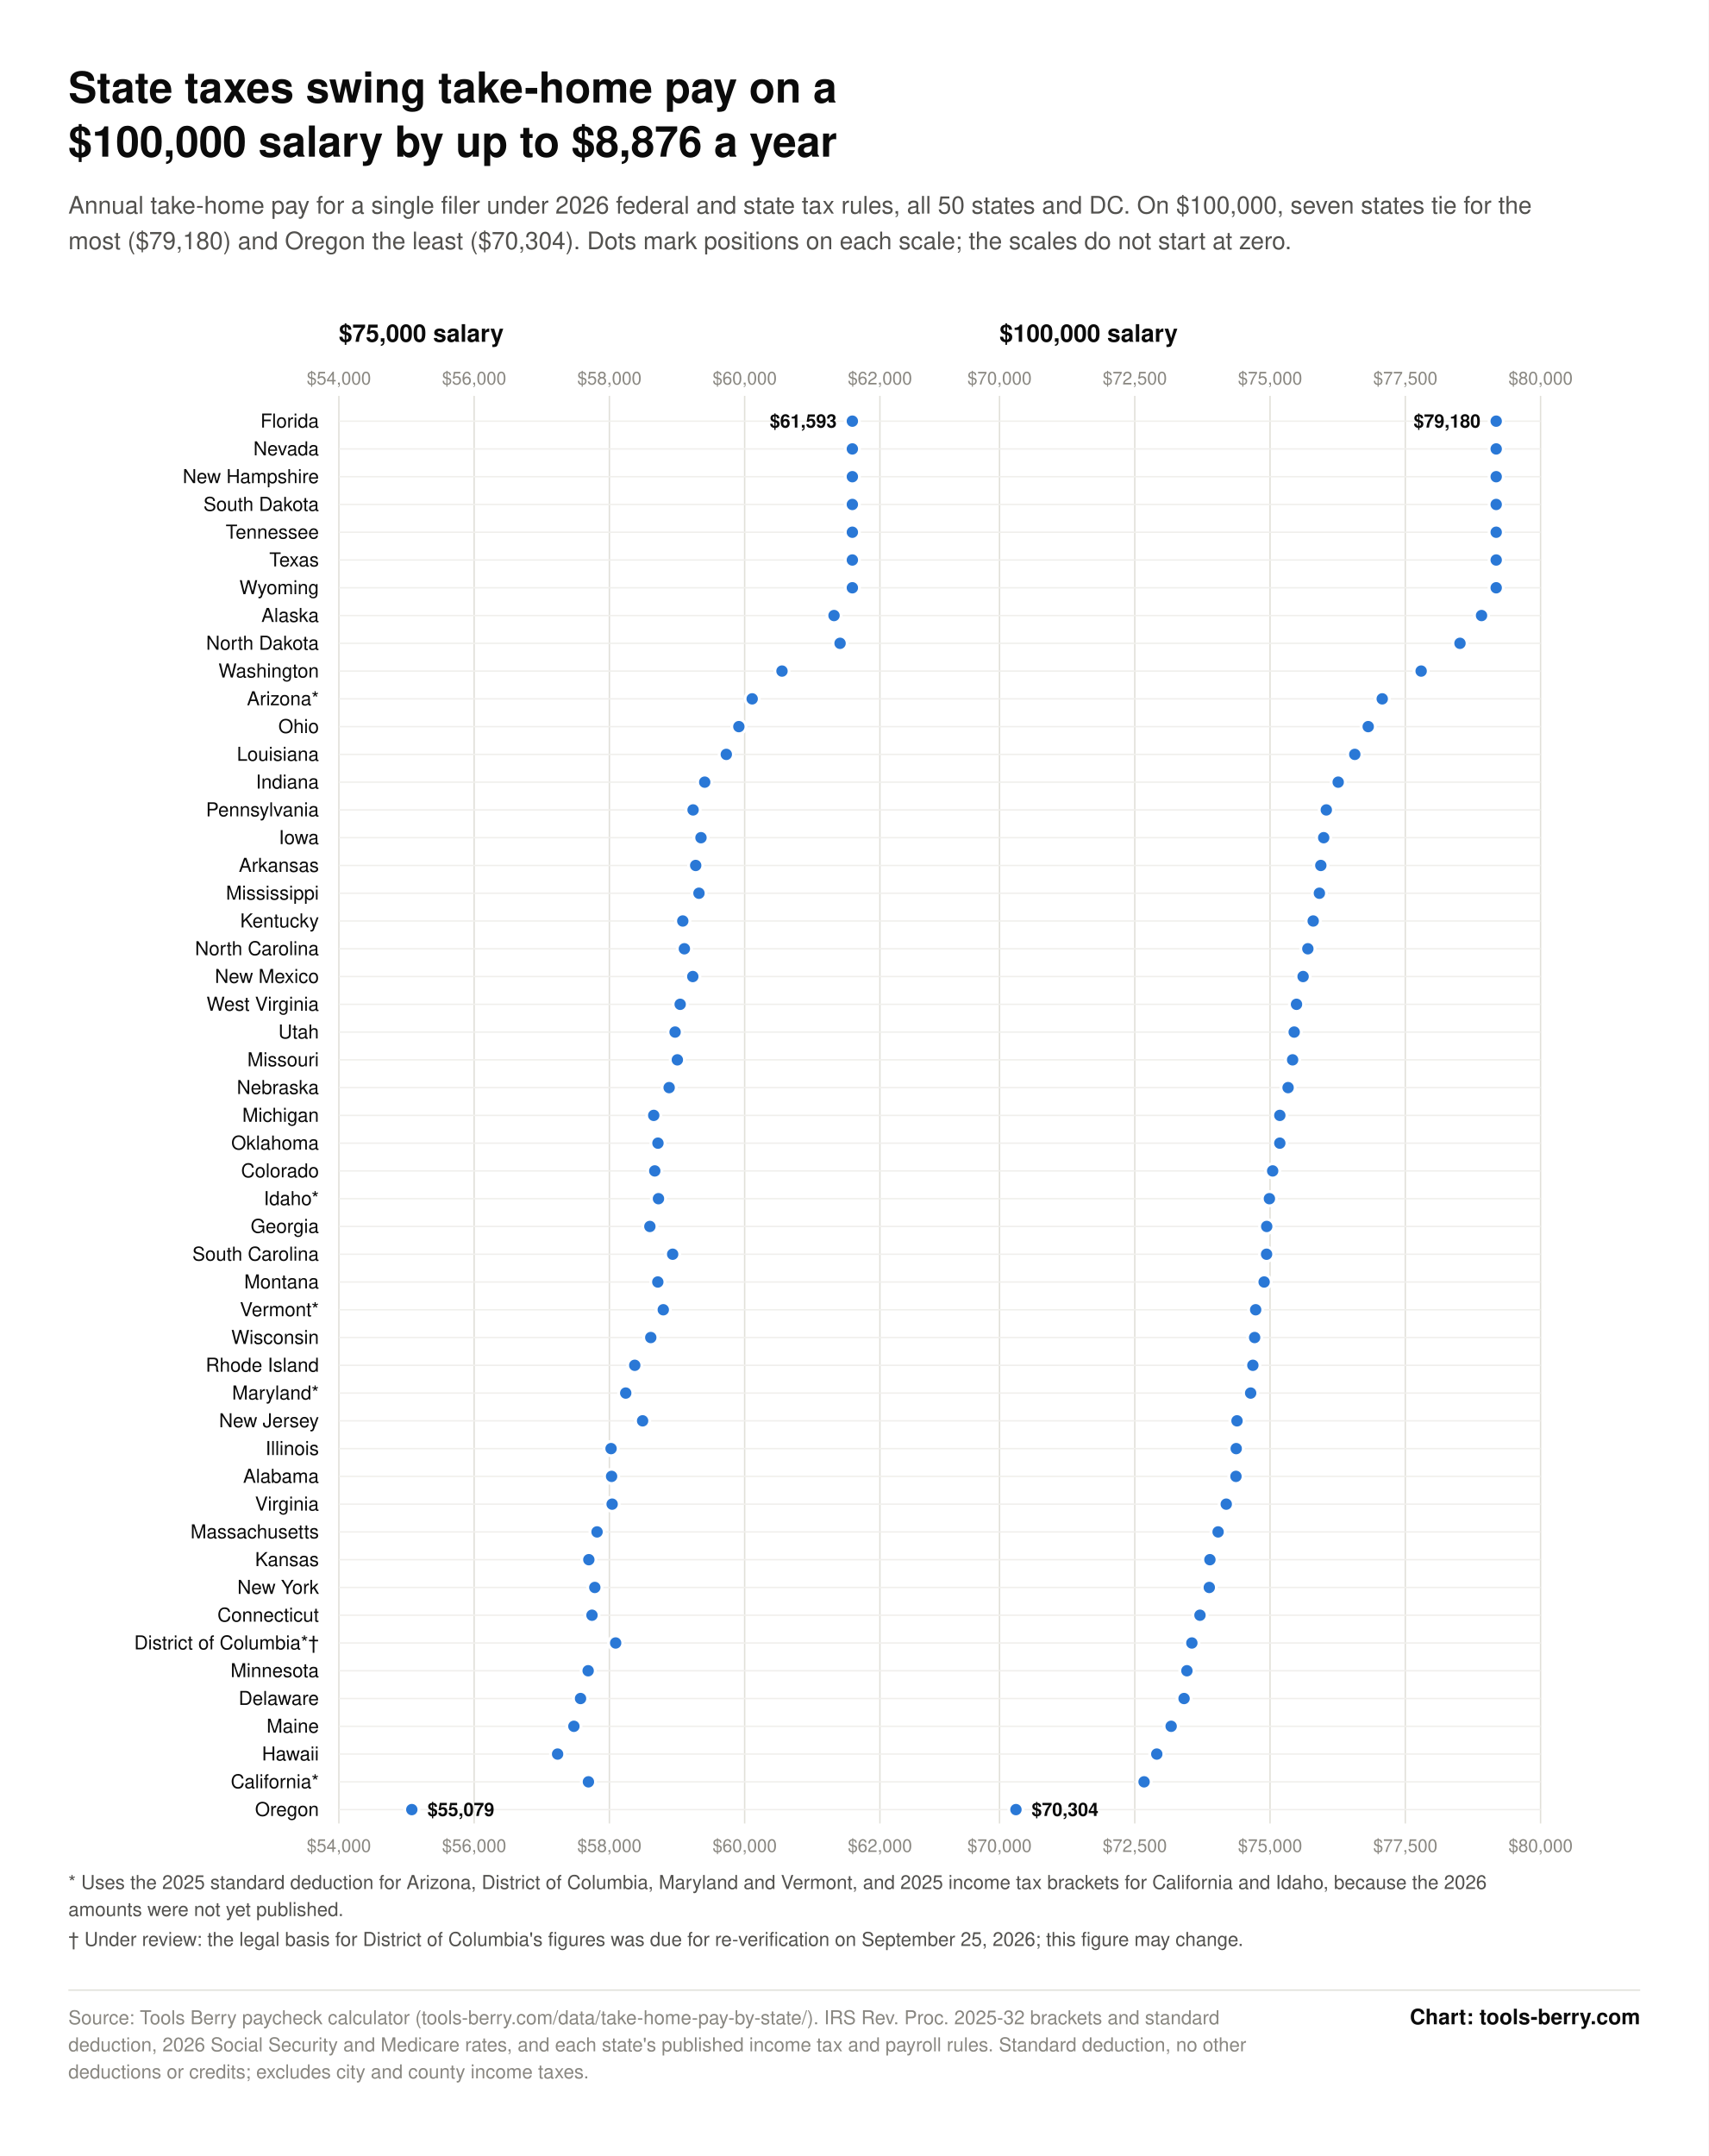
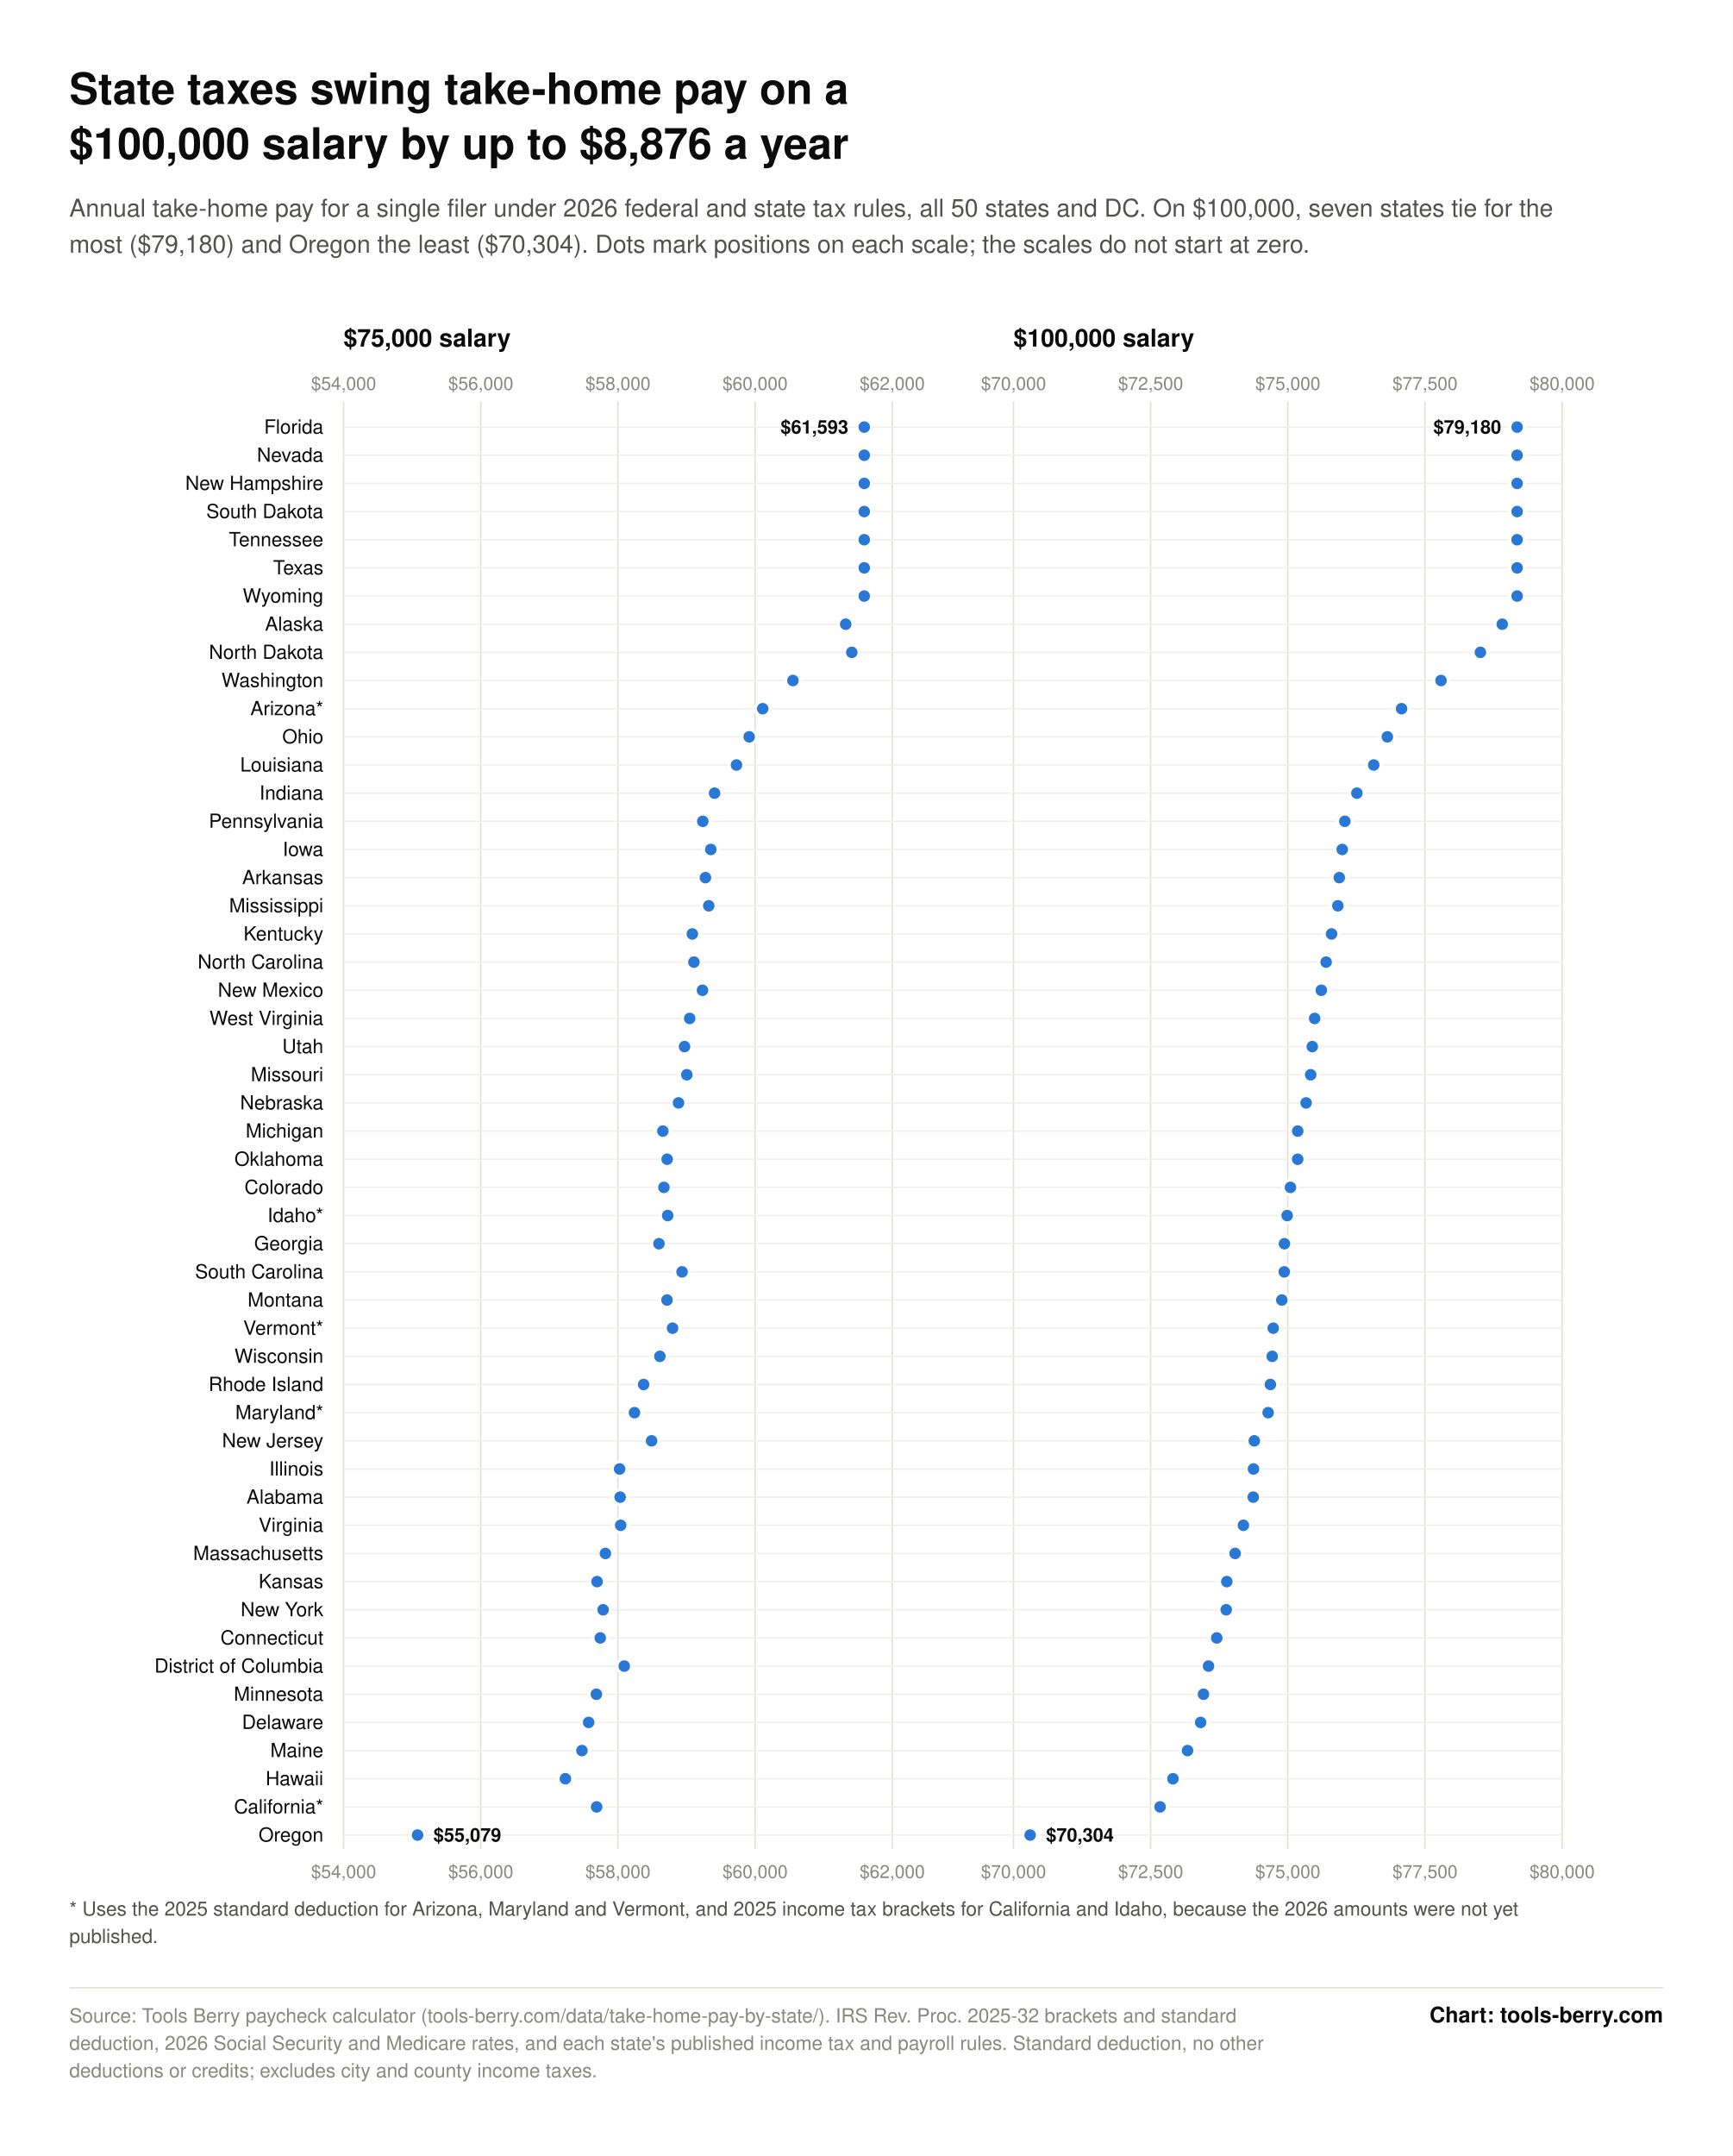
- <svg xmlns="http://www.w3.org/2000/svg" width="1200" height="1514" viewBox="0 0 1200 1514" role="img" aria-labelledby="t d" font-family="-apple-system, BlinkMacSystemFont, 'Segoe UI', Helvetica, Arial, sans-serif">
-   <rect width="1200" height="1514" fill="#ffffff" />
+ <svg xmlns="http://www.w3.org/2000/svg" width="1200" height="1493" viewBox="0 0 1200 1493" role="img" aria-labelledby="t d" font-family="-apple-system, BlinkMacSystemFont, 'Segoe UI', Helvetica, Arial, sans-serif">
+   <rect width="1200" height="1493" fill="#ffffff" />
  <text x="48" y="72" font-size="30" font-weight="650" fill="#0b0b0b">State taxes swing take-home pay on a</text>
  <text x="48" y="110" font-size="30" font-weight="650" fill="#0b0b0b">$100,000 salary by up to $8,876 a year</text>
  <text x="48" y="150" font-size="17" font-weight="400" fill="#52514e">Annual take-home pay for a single filer under 2026 federal and state tax rules, all 50 states and DC. On $100,000, seven states tie for the</text>
  <text x="48" y="175" font-size="17" font-weight="400" fill="#52514e">most ($79,180) and Oregon the least ($70,304). Dots mark positions on each scale; the scales do not start at zero.</text>
  <text x="238" y="240" font-size="17" font-weight="700" fill="#0b0b0b">$75,000 salary</text>
  <line x1="238" x2="238" y1="278" y2="1280.5" stroke="#e1e0d9" stroke-width="1" />
  <text x="238" y="270" font-size="12.5" font-weight="400" fill="#898781" text-anchor="middle">$54,000</text>
  <text x="238" y="1300.5" font-size="12.5" font-weight="400" fill="#898781" text-anchor="middle">$54,000</text>
  <line x1="333" x2="333" y1="278" y2="1280.5" stroke="#e1e0d9" stroke-width="1" />
  <text x="333" y="270" font-size="12.5" font-weight="400" fill="#898781" text-anchor="middle">$56,000</text>
  <text x="333" y="1300.5" font-size="12.5" font-weight="400" fill="#898781" text-anchor="middle">$56,000</text>
  <line x1="428" x2="428" y1="278" y2="1280.5" stroke="#e1e0d9" stroke-width="1" />
  <text x="428" y="270" font-size="12.5" font-weight="400" fill="#898781" text-anchor="middle">$58,000</text>
  <text x="428" y="1300.5" font-size="12.5" font-weight="400" fill="#898781" text-anchor="middle">$58,000</text>
  <line x1="523" x2="523" y1="278" y2="1280.5" stroke="#e1e0d9" stroke-width="1" />
  <text x="523" y="270" font-size="12.5" font-weight="400" fill="#898781" text-anchor="middle">$60,000</text>
  <text x="523" y="1300.5" font-size="12.5" font-weight="400" fill="#898781" text-anchor="middle">$60,000</text>
  <line x1="618" x2="618" y1="278" y2="1280.5" stroke="#e1e0d9" stroke-width="1" />
  <text x="618" y="270" font-size="12.5" font-weight="400" fill="#898781" text-anchor="middle">$62,000</text>
  <text x="618" y="1300.5" font-size="12.5" font-weight="400" fill="#898781" text-anchor="middle">$62,000</text>
  <text x="702" y="240" font-size="17" font-weight="700" fill="#0b0b0b">$100,000 salary</text>
  <line x1="702" x2="702" y1="278" y2="1280.5" stroke="#e1e0d9" stroke-width="1" />
  <text x="702" y="270" font-size="12.5" font-weight="400" fill="#898781" text-anchor="middle">$70,000</text>
  <text x="702" y="1300.5" font-size="12.5" font-weight="400" fill="#898781" text-anchor="middle">$70,000</text>
  <line x1="797" x2="797" y1="278" y2="1280.5" stroke="#e1e0d9" stroke-width="1" />
  <text x="797" y="270" font-size="12.5" font-weight="400" fill="#898781" text-anchor="middle">$72,500</text>
  <text x="797" y="1300.5" font-size="12.5" font-weight="400" fill="#898781" text-anchor="middle">$72,500</text>
  <line x1="892" x2="892" y1="278" y2="1280.5" stroke="#e1e0d9" stroke-width="1" />
  <text x="892" y="270" font-size="12.5" font-weight="400" fill="#898781" text-anchor="middle">$75,000</text>
  <text x="892" y="1300.5" font-size="12.5" font-weight="400" fill="#898781" text-anchor="middle">$75,000</text>
  <line x1="987" x2="987" y1="278" y2="1280.5" stroke="#e1e0d9" stroke-width="1" />
  <text x="987" y="270" font-size="12.5" font-weight="400" fill="#898781" text-anchor="middle">$77,500</text>
  <text x="987" y="1300.5" font-size="12.5" font-weight="400" fill="#898781" text-anchor="middle">$77,500</text>
  <line x1="1082" x2="1082" y1="278" y2="1280.5" stroke="#e1e0d9" stroke-width="1" />
  <text x="1082" y="270" font-size="12.5" font-weight="400" fill="#898781" text-anchor="middle">$80,000</text>
  <text x="1082" y="1300.5" font-size="12.5" font-weight="400" fill="#898781" text-anchor="middle">$80,000</text>
  <line x1="238" x2="1082" y1="295.75" y2="295.75" stroke="#f0efec" stroke-width="1" />
  <text x="224" y="300.25" font-size="13.5" font-weight="400" fill="#0b0b0b" text-anchor="end">Florida</text>
  <circle cx="598.644" cy="295.75" r="5" fill="#2a78d6" stroke="#ffffff" stroke-width="2" />
  <text x="587.644" y="300.25" font-size="13" font-weight="650" fill="#0b0b0b" text-anchor="end">$61,593</text>
  <circle cx="1050.84" cy="295.75" r="5" fill="#2a78d6" stroke="#ffffff" stroke-width="2" />
  <text x="1039.84" y="300.25" font-size="13" font-weight="650" fill="#0b0b0b" text-anchor="end">$79,180</text>
  <line x1="238" x2="1082" y1="315.25" y2="315.25" stroke="#f0efec" stroke-width="1" />
  <text x="224" y="319.75" font-size="13.5" font-weight="400" fill="#0b0b0b" text-anchor="end">Nevada</text>
  <circle cx="598.644" cy="315.25" r="5" fill="#2a78d6" stroke="#ffffff" stroke-width="2" />
  <circle cx="1050.84" cy="315.25" r="5" fill="#2a78d6" stroke="#ffffff" stroke-width="2" />
  <line x1="238" x2="1082" y1="334.75" y2="334.75" stroke="#f0efec" stroke-width="1" />
  <text x="224" y="339.25" font-size="13.5" font-weight="400" fill="#0b0b0b" text-anchor="end">New Hampshire</text>
  <circle cx="598.644" cy="334.75" r="5" fill="#2a78d6" stroke="#ffffff" stroke-width="2" />
  <circle cx="1050.84" cy="334.75" r="5" fill="#2a78d6" stroke="#ffffff" stroke-width="2" />
  <line x1="238" x2="1082" y1="354.25" y2="354.25" stroke="#f0efec" stroke-width="1" />
  <text x="224" y="358.75" font-size="13.5" font-weight="400" fill="#0b0b0b" text-anchor="end">South Dakota</text>
  <circle cx="598.644" cy="354.25" r="5" fill="#2a78d6" stroke="#ffffff" stroke-width="2" />
  <circle cx="1050.84" cy="354.25" r="5" fill="#2a78d6" stroke="#ffffff" stroke-width="2" />
  <line x1="238" x2="1082" y1="373.75" y2="373.75" stroke="#f0efec" stroke-width="1" />
  <text x="224" y="378.25" font-size="13.5" font-weight="400" fill="#0b0b0b" text-anchor="end">Tennessee</text>
  <circle cx="598.644" cy="373.75" r="5" fill="#2a78d6" stroke="#ffffff" stroke-width="2" />
  <circle cx="1050.84" cy="373.75" r="5" fill="#2a78d6" stroke="#ffffff" stroke-width="2" />
  <line x1="238" x2="1082" y1="393.25" y2="393.25" stroke="#f0efec" stroke-width="1" />
  <text x="224" y="397.75" font-size="13.5" font-weight="400" fill="#0b0b0b" text-anchor="end">Texas</text>
  <circle cx="598.644" cy="393.25" r="5" fill="#2a78d6" stroke="#ffffff" stroke-width="2" />
  <circle cx="1050.84" cy="393.25" r="5" fill="#2a78d6" stroke="#ffffff" stroke-width="2" />
  <line x1="238" x2="1082" y1="412.75" y2="412.75" stroke="#f0efec" stroke-width="1" />
  <text x="224" y="417.25" font-size="13.5" font-weight="400" fill="#0b0b0b" text-anchor="end">Wyoming</text>
  <circle cx="598.644" cy="412.75" r="5" fill="#2a78d6" stroke="#ffffff" stroke-width="2" />
  <circle cx="1050.84" cy="412.75" r="5" fill="#2a78d6" stroke="#ffffff" stroke-width="2" />
  <line x1="238" x2="1082" y1="432.25" y2="432.25" stroke="#f0efec" stroke-width="1" />
  <text x="224" y="436.75" font-size="13.5" font-weight="400" fill="#0b0b0b" text-anchor="end">Alaska</text>
  <circle cx="585.771" cy="432.25" r="5" fill="#2a78d6" stroke="#ffffff" stroke-width="2" />
  <circle cx="1040.542" cy="432.25" r="5" fill="#2a78d6" stroke="#ffffff" stroke-width="2" />
  <line x1="238" x2="1082" y1="451.75" y2="451.75" stroke="#f0efec" stroke-width="1" />
  <text x="224" y="456.25" font-size="13.5" font-weight="400" fill="#0b0b0b" text-anchor="end">North Dakota</text>
  <circle cx="590.006" cy="451.75" r="5" fill="#2a78d6" stroke="#ffffff" stroke-width="2" />
  <circle cx="1025.405" cy="451.75" r="5" fill="#2a78d6" stroke="#ffffff" stroke-width="2" />
  <line x1="238" x2="1082" y1="471.25" y2="471.25" stroke="#f0efec" stroke-width="1" />
  <text x="224" y="475.75" font-size="13.5" font-weight="400" fill="#0b0b0b" text-anchor="end">Washington</text>
  <circle cx="549.226" cy="471.25" r="5" fill="#2a78d6" stroke="#ffffff" stroke-width="2" />
  <circle cx="998.128" cy="471.25" r="5" fill="#2a78d6" stroke="#ffffff" stroke-width="2" />
  <line x1="238" x2="1082" y1="490.75" y2="490.75" stroke="#f0efec" stroke-width="1" />
  <text x="224" y="495.25" font-size="13.5" font-weight="400" fill="#0b0b0b" text-anchor="end">Arizona*</text>
  <circle cx="528.284" cy="490.75" r="5" fill="#2a78d6" stroke="#ffffff" stroke-width="2" />
  <circle cx="970.803" cy="490.75" r="5" fill="#2a78d6" stroke="#ffffff" stroke-width="2" />
  <line x1="238" x2="1082" y1="510.25" y2="510.25" stroke="#f0efec" stroke-width="1" />
  <text x="224" y="514.75" font-size="13.5" font-weight="400" fill="#0b0b0b" text-anchor="end">Ohio</text>
  <circle cx="518.933" cy="510.25" r="5" fill="#2a78d6" stroke="#ffffff" stroke-width="2" />
  <circle cx="960.946" cy="510.25" r="5" fill="#2a78d6" stroke="#ffffff" stroke-width="2" />
  <line x1="238" x2="1082" y1="529.75" y2="529.75" stroke="#f0efec" stroke-width="1" />
  <text x="224" y="534.25" font-size="13.5" font-weight="400" fill="#0b0b0b" text-anchor="end">Louisiana</text>
  <circle cx="510.116" cy="529.75" r="5" fill="#2a78d6" stroke="#ffffff" stroke-width="2" />
  <circle cx="951.518" cy="529.75" r="5" fill="#2a78d6" stroke="#ffffff" stroke-width="2" />
  <line x1="238" x2="1082" y1="549.25" y2="549.25" stroke="#f0efec" stroke-width="1" />
  <text x="224" y="553.75" font-size="13.5" font-weight="400" fill="#0b0b0b" text-anchor="end">Indiana</text>
  <circle cx="494.951" cy="549.25" r="5" fill="#2a78d6" stroke="#ffffff" stroke-width="2" />
  <circle cx="939.861" cy="549.25" r="5" fill="#2a78d6" stroke="#ffffff" stroke-width="2" />
  <line x1="238" x2="1082" y1="568.75" y2="568.75" stroke="#f0efec" stroke-width="1" />
  <text x="224" y="573.25" font-size="13.5" font-weight="400" fill="#0b0b0b" text-anchor="end">Pennsylvania</text>
  <circle cx="486.781" cy="568.75" r="5" fill="#2a78d6" stroke="#ffffff" stroke-width="2" />
  <circle cx="931.52" cy="568.75" r="5" fill="#2a78d6" stroke="#ffffff" stroke-width="2" />
  <line x1="238" x2="1082" y1="588.25" y2="588.25" stroke="#f0efec" stroke-width="1" />
  <text x="224" y="592.75" font-size="13.5" font-weight="400" fill="#0b0b0b" text-anchor="end">Iowa</text>
  <circle cx="492.329" cy="588.25" r="5" fill="#2a78d6" stroke="#ffffff" stroke-width="2" />
  <circle cx="929.688" cy="588.25" r="5" fill="#2a78d6" stroke="#ffffff" stroke-width="2" />
  <line x1="238" x2="1082" y1="607.75" y2="607.75" stroke="#f0efec" stroke-width="1" />
  <text x="224" y="612.25" font-size="13.5" font-weight="400" fill="#0b0b0b" text-anchor="end">Arkansas</text>
  <circle cx="488.613" cy="607.75" r="5" fill="#2a78d6" stroke="#ffffff" stroke-width="2" />
  <circle cx="927.665" cy="607.75" r="5" fill="#2a78d6" stroke="#ffffff" stroke-width="2" />
  <line x1="238" x2="1082" y1="627.25" y2="627.25" stroke="#f0efec" stroke-width="1" />
  <text x="224" y="631.75" font-size="13.5" font-weight="400" fill="#0b0b0b" text-anchor="end">Mississippi</text>
  <circle cx="490.914" cy="627.25" r="5" fill="#2a78d6" stroke="#ffffff" stroke-width="2" />
  <circle cx="926.656" cy="627.25" r="5" fill="#2a78d6" stroke="#ffffff" stroke-width="2" />
  <line x1="238" x2="1082" y1="646.75" y2="646.75" stroke="#f0efec" stroke-width="1" />
  <text x="224" y="651.25" font-size="13.5" font-weight="400" fill="#0b0b0b" text-anchor="end">Kentucky</text>
  <circle cx="479.542" cy="646.75" r="5" fill="#2a78d6" stroke="#ffffff" stroke-width="2" />
  <circle cx="922.309" cy="646.75" r="5" fill="#2a78d6" stroke="#ffffff" stroke-width="2" />
  <line x1="238" x2="1082" y1="666.25" y2="666.25" stroke="#f0efec" stroke-width="1" />
  <text x="224" y="670.75" font-size="13.5" font-weight="400" fill="#0b0b0b" text-anchor="end">North Carolina</text>
  <circle cx="480.664" cy="666.25" r="5" fill="#2a78d6" stroke="#ffffff" stroke-width="2" />
  <circle cx="918.552" cy="666.25" r="5" fill="#2a78d6" stroke="#ffffff" stroke-width="2" />
  <line x1="238" x2="1082" y1="685.75" y2="685.75" stroke="#f0efec" stroke-width="1" />
  <text x="224" y="690.25" font-size="13.5" font-weight="400" fill="#0b0b0b" text-anchor="end">New Mexico</text>
  <circle cx="486.577" cy="685.75" r="5" fill="#2a78d6" stroke="#ffffff" stroke-width="2" />
  <circle cx="915.214" cy="685.75" r="5" fill="#2a78d6" stroke="#ffffff" stroke-width="2" />
  <line x1="238" x2="1082" y1="705.25" y2="705.25" stroke="#f0efec" stroke-width="1" />
  <text x="224" y="709.75" font-size="13.5" font-weight="400" fill="#0b0b0b" text-anchor="end">West Virginia</text>
  <circle cx="477.713" cy="705.25" r="5" fill="#2a78d6" stroke="#ffffff" stroke-width="2" />
  <circle cx="910.586" cy="705.25" r="5" fill="#2a78d6" stroke="#ffffff" stroke-width="2" />
  <line x1="238" x2="1082" y1="724.75" y2="724.75" stroke="#f0efec" stroke-width="1" />
  <text x="224" y="729.25" font-size="13.5" font-weight="400" fill="#0b0b0b" text-anchor="end">Utah</text>
  <circle cx="474.144" cy="724.75" r="5" fill="#2a78d6" stroke="#ffffff" stroke-width="2" />
  <circle cx="908.965" cy="724.75" r="5" fill="#2a78d6" stroke="#ffffff" stroke-width="2" />
  <line x1="238" x2="1082" y1="744.25" y2="744.25" stroke="#f0efec" stroke-width="1" />
  <text x="224" y="748.75" font-size="13.5" font-weight="400" fill="#0b0b0b" text-anchor="end">Missouri</text>
  <circle cx="475.73" cy="744.25" r="5" fill="#2a78d6" stroke="#ffffff" stroke-width="2" />
  <circle cx="907.859" cy="744.25" r="5" fill="#2a78d6" stroke="#ffffff" stroke-width="2" />
  <line x1="238" x2="1082" y1="763.75" y2="763.75" stroke="#f0efec" stroke-width="1" />
  <text x="224" y="768.25" font-size="13.5" font-weight="400" fill="#0b0b0b" text-anchor="end">Nebraska</text>
  <circle cx="469.968" cy="763.75" r="5" fill="#2a78d6" stroke="#ffffff" stroke-width="2" />
  <circle cx="904.675" cy="763.75" r="5" fill="#2a78d6" stroke="#ffffff" stroke-width="2" />
  <line x1="238" x2="1082" y1="783.25" y2="783.25" stroke="#f0efec" stroke-width="1" />
  <text x="224" y="787.75" font-size="13.5" font-weight="400" fill="#0b0b0b" text-anchor="end">Michigan</text>
  <circle cx="459.148" cy="783.25" r="5" fill="#2a78d6" stroke="#ffffff" stroke-width="2" />
  <circle cx="898.869" cy="783.25" r="5" fill="#2a78d6" stroke="#ffffff" stroke-width="2" />
  <line x1="238" x2="1082" y1="802.75" y2="802.75" stroke="#f0efec" stroke-width="1" />
  <text x="224" y="807.25" font-size="13.5" font-weight="400" fill="#0b0b0b" text-anchor="end">Oklahoma</text>
  <circle cx="462.105" cy="802.75" r="5" fill="#2a78d6" stroke="#ffffff" stroke-width="2" />
  <circle cx="898.859" cy="802.75" r="5" fill="#2a78d6" stroke="#ffffff" stroke-width="2" />
  <line x1="238" x2="1082" y1="822.25" y2="822.25" stroke="#f0efec" stroke-width="1" />
  <text x="224" y="826.75" font-size="13.5" font-weight="400" fill="#0b0b0b" text-anchor="end">Colorado</text>
  <circle cx="459.868" cy="822.25" r="5" fill="#2a78d6" stroke="#ffffff" stroke-width="2" />
  <circle cx="893.839" cy="822.25" r="5" fill="#2a78d6" stroke="#ffffff" stroke-width="2" />
  <line x1="238" x2="1082" y1="841.75" y2="841.75" stroke="#f0efec" stroke-width="1" />
  <text x="224" y="846.25" font-size="13.5" font-weight="400" fill="#0b0b0b" text-anchor="end">Idaho*</text>
  <circle cx="462.475" cy="841.75" r="5" fill="#2a78d6" stroke="#ffffff" stroke-width="2" />
  <circle cx="891.555" cy="841.75" r="5" fill="#2a78d6" stroke="#ffffff" stroke-width="2" />
  <line x1="238" x2="1082" y1="861.25" y2="861.25" stroke="#f0efec" stroke-width="1" />
  <text x="224" y="865.75" font-size="13.5" font-weight="400" fill="#0b0b0b" text-anchor="end">Georgia</text>
  <circle cx="456.429" cy="861.25" r="5" fill="#2a78d6" stroke="#ffffff" stroke-width="2" />
  <circle cx="889.663" cy="861.25" r="5" fill="#2a78d6" stroke="#ffffff" stroke-width="2" />
  <line x1="238" x2="1082" y1="880.75" y2="880.75" stroke="#f0efec" stroke-width="1" />
  <text x="224" y="885.25" font-size="13.5" font-weight="400" fill="#0b0b0b" text-anchor="end">South Carolina</text>
  <circle cx="472.435" cy="880.75" r="5" fill="#2a78d6" stroke="#ffffff" stroke-width="2" />
  <circle cx="889.568" cy="880.75" r="5" fill="#2a78d6" stroke="#ffffff" stroke-width="2" />
  <line x1="238" x2="1082" y1="900.25" y2="900.25" stroke="#f0efec" stroke-width="1" />
  <text x="224" y="904.75" font-size="13.5" font-weight="400" fill="#0b0b0b" text-anchor="end">Montana</text>
  <circle cx="462.005" cy="900.25" r="5" fill="#2a78d6" stroke="#ffffff" stroke-width="2" />
  <circle cx="887.854" cy="900.25" r="5" fill="#2a78d6" stroke="#ffffff" stroke-width="2" />
  <line x1="238" x2="1082" y1="919.75" y2="919.75" stroke="#f0efec" stroke-width="1" />
  <text x="224" y="924.25" font-size="13.5" font-weight="400" fill="#0b0b0b" text-anchor="end">Vermont*</text>
  <circle cx="465.847" cy="919.75" r="5" fill="#2a78d6" stroke="#ffffff" stroke-width="2" />
  <circle cx="881.902" cy="919.75" r="5" fill="#2a78d6" stroke="#ffffff" stroke-width="2" />
  <line x1="238" x2="1082" y1="939.25" y2="939.25" stroke="#f0efec" stroke-width="1" />
  <text x="224" y="943.75" font-size="13.5" font-weight="400" fill="#0b0b0b" text-anchor="end">Wisconsin</text>
  <circle cx="457.066" cy="939.25" r="5" fill="#2a78d6" stroke="#ffffff" stroke-width="2" />
  <circle cx="881.186" cy="939.25" r="5" fill="#2a78d6" stroke="#ffffff" stroke-width="2" />
  <line x1="238" x2="1082" y1="958.75" y2="958.75" stroke="#f0efec" stroke-width="1" />
  <text x="224" y="963.25" font-size="13.5" font-weight="400" fill="#0b0b0b" text-anchor="end">Rhode Island</text>
  <circle cx="445.812" cy="958.75" r="5" fill="#2a78d6" stroke="#ffffff" stroke-width="2" />
  <circle cx="879.935" cy="958.75" r="5" fill="#2a78d6" stroke="#ffffff" stroke-width="2" />
  <line x1="238" x2="1082" y1="978.25" y2="978.25" stroke="#f0efec" stroke-width="1" />
  <text x="224" y="982.75" font-size="13.5" font-weight="400" fill="#0b0b0b" text-anchor="end">Maryland*</text>
  <circle cx="439.477" cy="978.25" r="5" fill="#2a78d6" stroke="#ffffff" stroke-width="2" />
  <circle cx="878.382" cy="978.25" r="5" fill="#2a78d6" stroke="#ffffff" stroke-width="2" />
  <line x1="238" x2="1082" y1="997.75" y2="997.75" stroke="#f0efec" stroke-width="1" />
  <text x="224" y="1002.25" font-size="13.5" font-weight="400" fill="#0b0b0b" text-anchor="end">New Jersey</text>
  <circle cx="451.327" cy="997.75" r="5" fill="#2a78d6" stroke="#ffffff" stroke-width="2" />
  <circle cx="868.803" cy="997.75" r="5" fill="#2a78d6" stroke="#ffffff" stroke-width="2" />
  <line x1="238" x2="1082" y1="1017.25" y2="1017.25" stroke="#f0efec" stroke-width="1" />
  <text x="224" y="1021.75" font-size="13.5" font-weight="400" fill="#0b0b0b" text-anchor="end">Illinois</text>
  <circle cx="429.177" cy="1017.25" r="5" fill="#2a78d6" stroke="#ffffff" stroke-width="2" />
  <circle cx="868.242" cy="1017.25" r="5" fill="#2a78d6" stroke="#ffffff" stroke-width="2" />
  <line x1="238" x2="1082" y1="1036.75" y2="1036.75" stroke="#f0efec" stroke-width="1" />
  <text x="224" y="1041.25" font-size="13.5" font-weight="400" fill="#0b0b0b" text-anchor="end">Alabama</text>
  <circle cx="429.544" cy="1036.75" r="5" fill="#2a78d6" stroke="#ffffff" stroke-width="2" />
  <circle cx="868.06" cy="1036.75" r="5" fill="#2a78d6" stroke="#ffffff" stroke-width="2" />
  <line x1="238" x2="1082" y1="1056.25" y2="1056.25" stroke="#f0efec" stroke-width="1" />
  <text x="224" y="1060.75" font-size="13.5" font-weight="400" fill="#0b0b0b" text-anchor="end">Virginia</text>
  <circle cx="429.93" cy="1056.25" r="5" fill="#2a78d6" stroke="#ffffff" stroke-width="2" />
  <circle cx="861.244" cy="1056.25" r="5" fill="#2a78d6" stroke="#ffffff" stroke-width="2" />
  <line x1="238" x2="1082" y1="1075.75" y2="1075.75" stroke="#f0efec" stroke-width="1" />
  <text x="224" y="1080.25" font-size="13.5" font-weight="400" fill="#0b0b0b" text-anchor="end">Massachusetts</text>
  <circle cx="419.331" cy="1075.75" r="5" fill="#2a78d6" stroke="#ffffff" stroke-width="2" />
  <circle cx="855.52" cy="1075.75" r="5" fill="#2a78d6" stroke="#ffffff" stroke-width="2" />
  <line x1="238" x2="1082" y1="1095.25" y2="1095.25" stroke="#f0efec" stroke-width="1" />
  <text x="224" y="1099.75" font-size="13.5" font-weight="400" fill="#0b0b0b" text-anchor="end">Kansas</text>
  <circle cx="413.563" cy="1095.25" r="5" fill="#2a78d6" stroke="#ffffff" stroke-width="2" />
  <circle cx="849.765" cy="1095.25" r="5" fill="#2a78d6" stroke="#ffffff" stroke-width="2" />
  <line x1="238" x2="1082" y1="1114.75" y2="1114.75" stroke="#f0efec" stroke-width="1" />
  <text x="224" y="1119.25" font-size="13.5" font-weight="400" fill="#0b0b0b" text-anchor="end">New York</text>
  <circle cx="417.754" cy="1114.75" r="5" fill="#2a78d6" stroke="#ffffff" stroke-width="2" />
  <circle cx="849.331" cy="1114.75" r="5" fill="#2a78d6" stroke="#ffffff" stroke-width="2" />
  <line x1="238" x2="1082" y1="1134.25" y2="1134.25" stroke="#f0efec" stroke-width="1" />
  <text x="224" y="1138.75" font-size="13.5" font-weight="400" fill="#0b0b0b" text-anchor="end">Connecticut</text>
  <circle cx="415.769" cy="1134.25" r="5" fill="#2a78d6" stroke="#ffffff" stroke-width="2" />
  <circle cx="842.79" cy="1134.25" r="5" fill="#2a78d6" stroke="#ffffff" stroke-width="2" />
  <line x1="238" x2="1082" y1="1153.75" y2="1153.75" stroke="#f0efec" stroke-width="1" />
-   <text x="224" y="1158.25" font-size="13.5" font-weight="400" fill="#0b0b0b" text-anchor="end">District of Columbia*†</text>
+   <text x="224" y="1158.25" font-size="13.5" font-weight="400" fill="#0b0b0b" text-anchor="end">District of Columbia</text>
  <circle cx="432.394" cy="1153.75" r="5" fill="#2a78d6" stroke="#ffffff" stroke-width="2" />
  <circle cx="837.09" cy="1153.75" r="5" fill="#2a78d6" stroke="#ffffff" stroke-width="2" />
  <line x1="238" x2="1082" y1="1173.25" y2="1173.25" stroke="#f0efec" stroke-width="1" />
  <text x="224" y="1177.75" font-size="13.5" font-weight="400" fill="#0b0b0b" text-anchor="end">Minnesota</text>
  <circle cx="413.08" cy="1173.25" r="5" fill="#2a78d6" stroke="#ffffff" stroke-width="2" />
  <circle cx="833.609" cy="1173.25" r="5" fill="#2a78d6" stroke="#ffffff" stroke-width="2" />
  <line x1="238" x2="1082" y1="1192.75" y2="1192.75" stroke="#f0efec" stroke-width="1" />
  <text x="224" y="1197.25" font-size="13.5" font-weight="400" fill="#0b0b0b" text-anchor="end">Delaware</text>
  <circle cx="407.741" cy="1192.75" r="5" fill="#2a78d6" stroke="#ffffff" stroke-width="2" />
  <circle cx="831.618" cy="1192.75" r="5" fill="#2a78d6" stroke="#ffffff" stroke-width="2" />
  <line x1="238" x2="1082" y1="1212.25" y2="1212.25" stroke="#f0efec" stroke-width="1" />
  <text x="224" y="1216.75" font-size="13.5" font-weight="400" fill="#0b0b0b" text-anchor="end">Maine</text>
  <circle cx="403.065" cy="1212.25" r="5" fill="#2a78d6" stroke="#ffffff" stroke-width="2" />
  <circle cx="822.545" cy="1212.25" r="5" fill="#2a78d6" stroke="#ffffff" stroke-width="2" />
  <line x1="238" x2="1082" y1="1231.75" y2="1231.75" stroke="#f0efec" stroke-width="1" />
  <text x="224" y="1236.25" font-size="13.5" font-weight="400" fill="#0b0b0b" text-anchor="end">Hawaii</text>
  <circle cx="391.629" cy="1231.75" r="5" fill="#2a78d6" stroke="#ffffff" stroke-width="2" />
  <circle cx="812.458" cy="1231.75" r="5" fill="#2a78d6" stroke="#ffffff" stroke-width="2" />
  <line x1="238" x2="1082" y1="1251.25" y2="1251.25" stroke="#f0efec" stroke-width="1" />
  <text x="224" y="1255.75" font-size="13.5" font-weight="400" fill="#0b0b0b" text-anchor="end">California*</text>
  <circle cx="413.272" cy="1251.25" r="5" fill="#2a78d6" stroke="#ffffff" stroke-width="2" />
  <circle cx="803.537" cy="1251.25" r="5" fill="#2a78d6" stroke="#ffffff" stroke-width="2" />
  <line x1="238" x2="1082" y1="1270.75" y2="1270.75" stroke="#f0efec" stroke-width="1" />
  <text x="224" y="1275.25" font-size="13.5" font-weight="400" fill="#0b0b0b" text-anchor="end">Oregon</text>
  <circle cx="289.235" cy="1270.75" r="5" fill="#2a78d6" stroke="#ffffff" stroke-width="2" />
  <text x="300.235" y="1275.25" font-size="13" font-weight="650" fill="#0b0b0b">$55,079</text>
  <circle cx="713.538" cy="1270.75" r="5" fill="#2a78d6" stroke="#ffffff" stroke-width="2" />
  <text x="724.538" y="1275.25" font-size="13" font-weight="650" fill="#0b0b0b">$70,304</text>
-   <text x="48" y="1326.5" font-size="13.5" font-weight="400" fill="#52514e">* Uses the 2025 standard deduction for Arizona, District of Columbia, Maryland and Vermont, and 2025 income tax brackets for California and Idaho, because the 2026</text>
-   <text x="48" y="1345.5" font-size="13.5" font-weight="400" fill="#52514e">amounts were not yet published.</text>
-   <text x="48" y="1366.5" font-size="13.5" font-weight="400" fill="#52514e">† Under review: the legal basis for District of Columbia's figures was due for re-verification on September 25, 2026; this figure may change.</text>
-   <line x1="48" x2="1152" y1="1397.5" y2="1397.5" stroke="#e1e0d9" stroke-width="1" />
-   <text x="1152" y="1421.5" font-size="15" font-weight="700" fill="#0b0b0b" text-anchor="end">Chart: tools-berry.com</text>
-   <text x="48" y="1421.5" font-size="13.5" font-weight="400" fill="#898781">Source: Tools Berry paycheck calculator (tools-berry.com/data/take-home-pay-by-state/). IRS Rev. Proc. 2025-32 brackets and standard</text>
-   <text x="48" y="1440.5" font-size="13.5" font-weight="400" fill="#898781">deduction, 2026 Social Security and Medicare rates, and each state's published income tax and payroll rules. Standard deduction, no other</text>
-   <text x="48" y="1459.5" font-size="13.5" font-weight="400" fill="#898781">deductions or credits; excludes city and county income taxes.</text>
+   <text x="48" y="1326.5" font-size="13.5" font-weight="400" fill="#52514e">* Uses the 2025 standard deduction for Arizona, Maryland and Vermont, and 2025 income tax brackets for California and Idaho, because the 2026 amounts were not yet</text>
+   <text x="48" y="1345.5" font-size="13.5" font-weight="400" fill="#52514e">published.</text>
+   <line x1="48" x2="1152" y1="1376.5" y2="1376.5" stroke="#e1e0d9" stroke-width="1" />
+   <text x="1152" y="1400.5" font-size="15" font-weight="700" fill="#0b0b0b" text-anchor="end">Chart: tools-berry.com</text>
+   <text x="48" y="1400.5" font-size="13.5" font-weight="400" fill="#898781">Source: Tools Berry paycheck calculator (tools-berry.com/data/take-home-pay-by-state/). IRS Rev. Proc. 2025-32 brackets and standard</text>
+   <text x="48" y="1419.5" font-size="13.5" font-weight="400" fill="#898781">deduction, 2026 Social Security and Medicare rates, and each state's published income tax and payroll rules. Standard deduction, no other</text>
+   <text x="48" y="1438.5" font-size="13.5" font-weight="400" fill="#898781">deductions or credits; excludes city and county income taxes.</text>
</svg>
